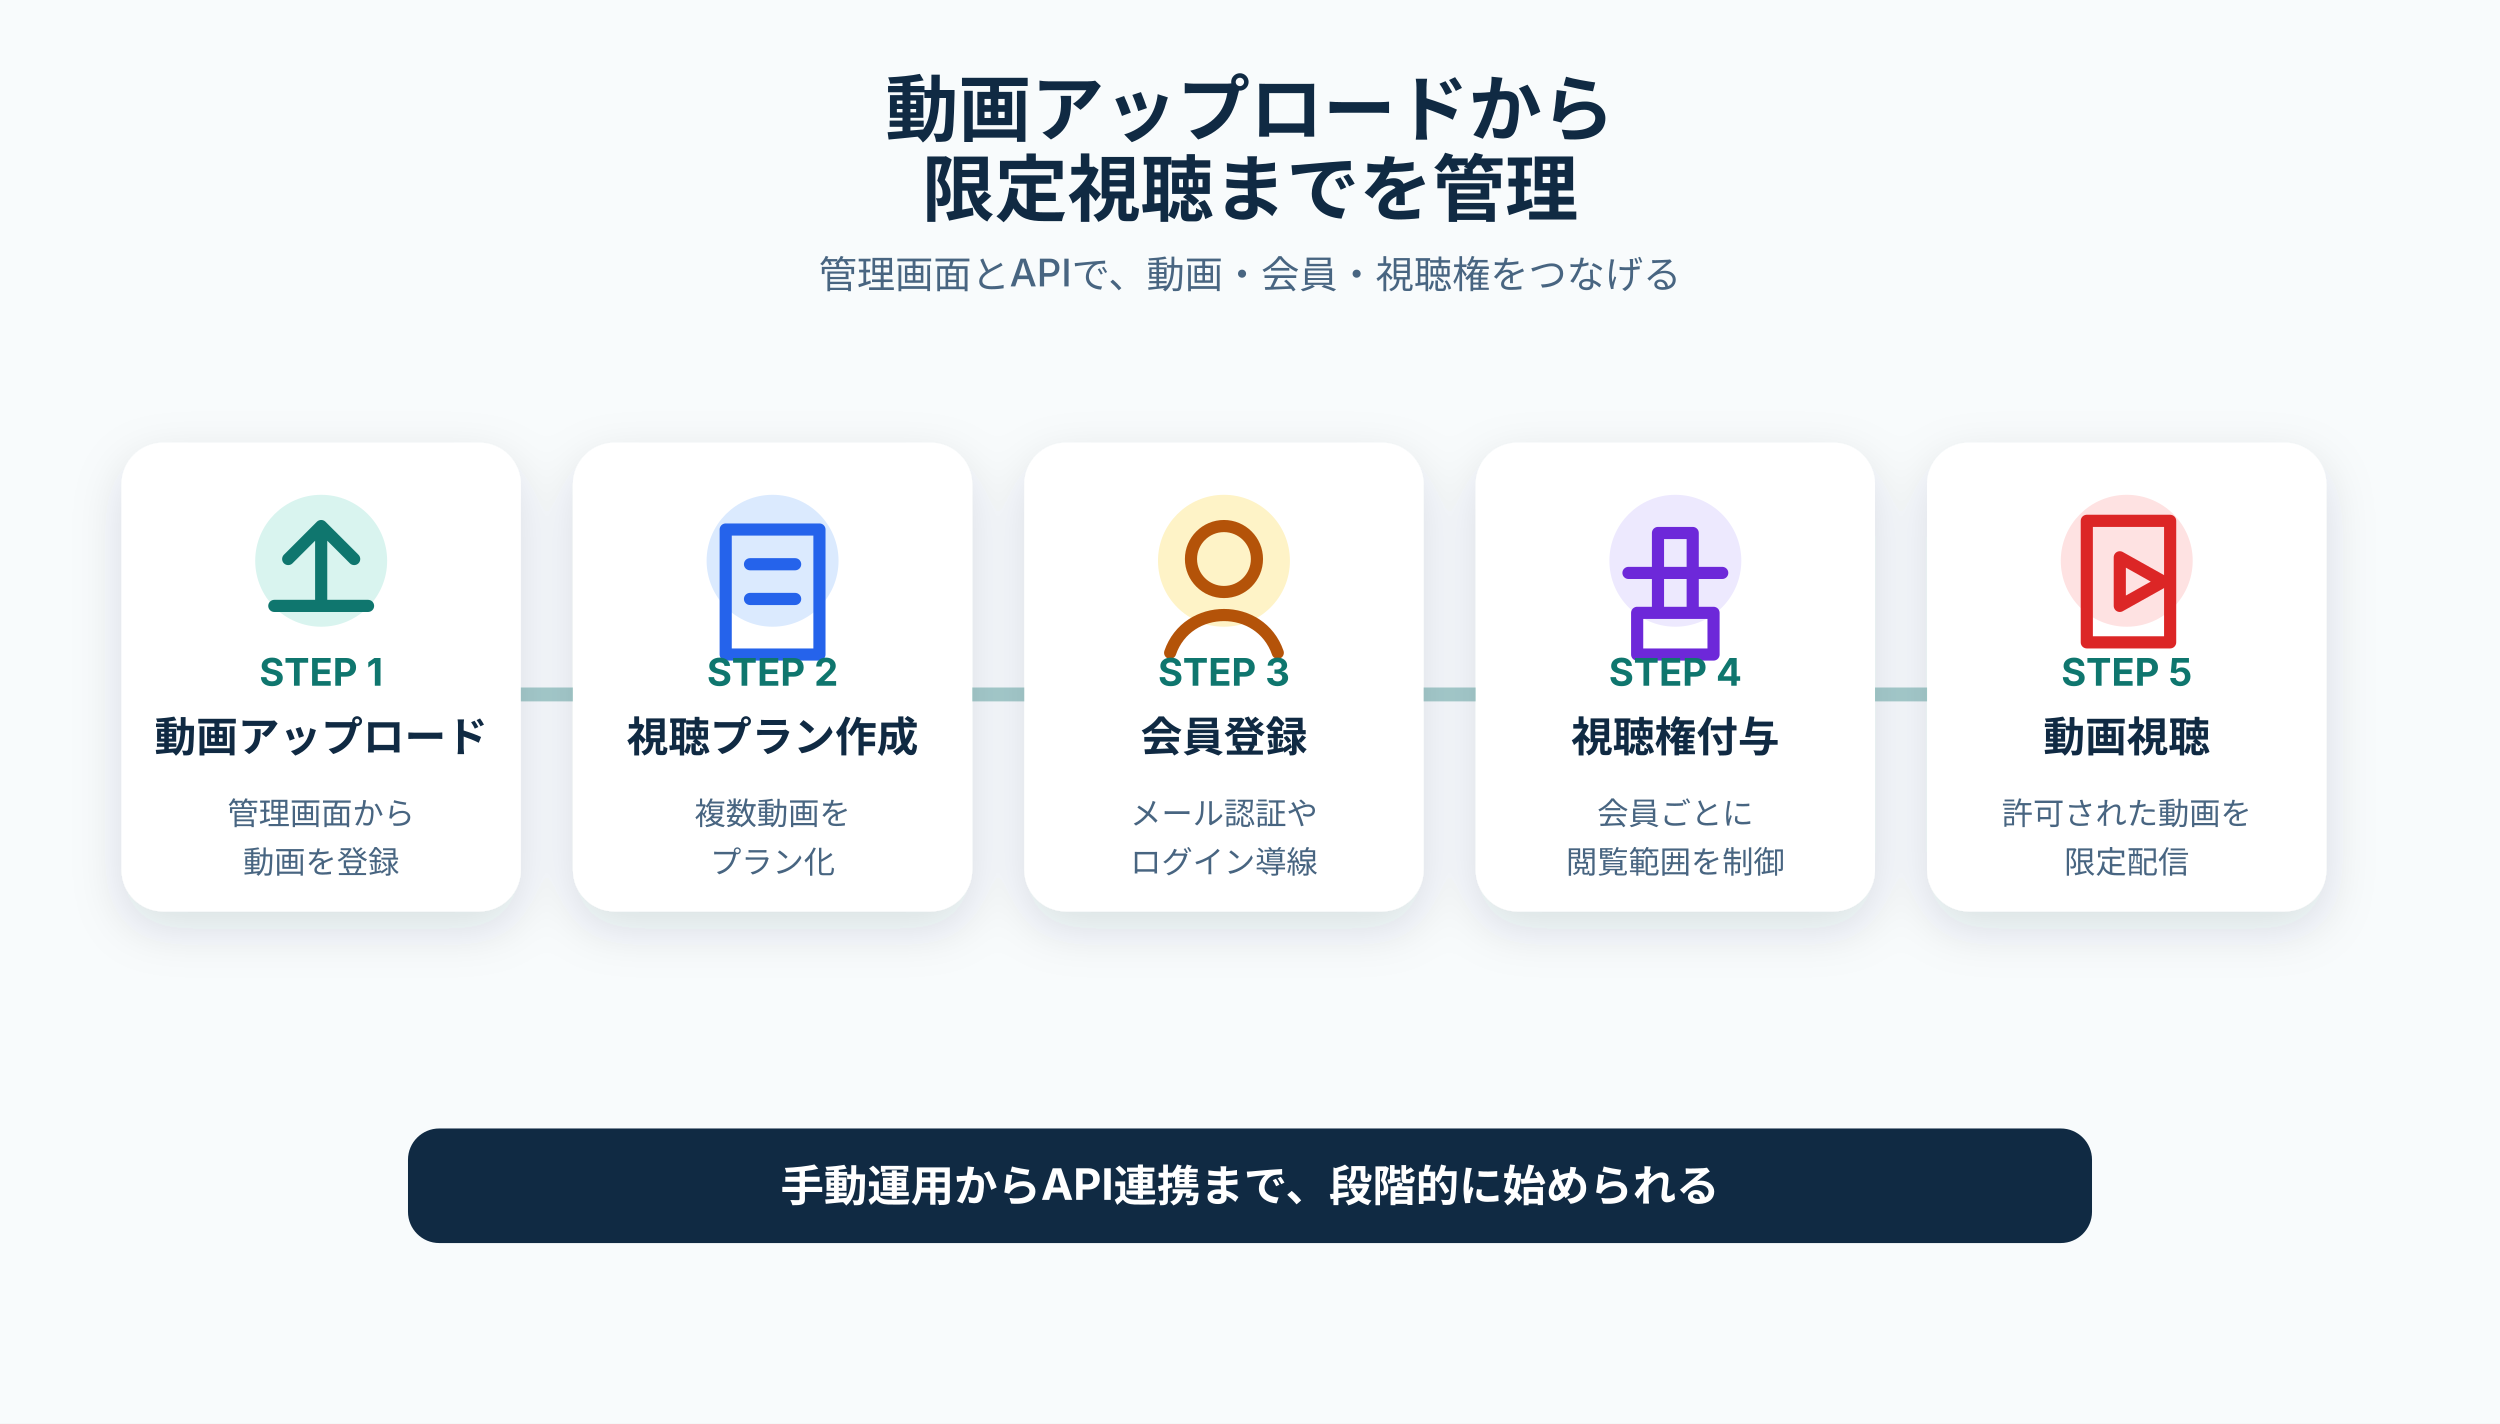
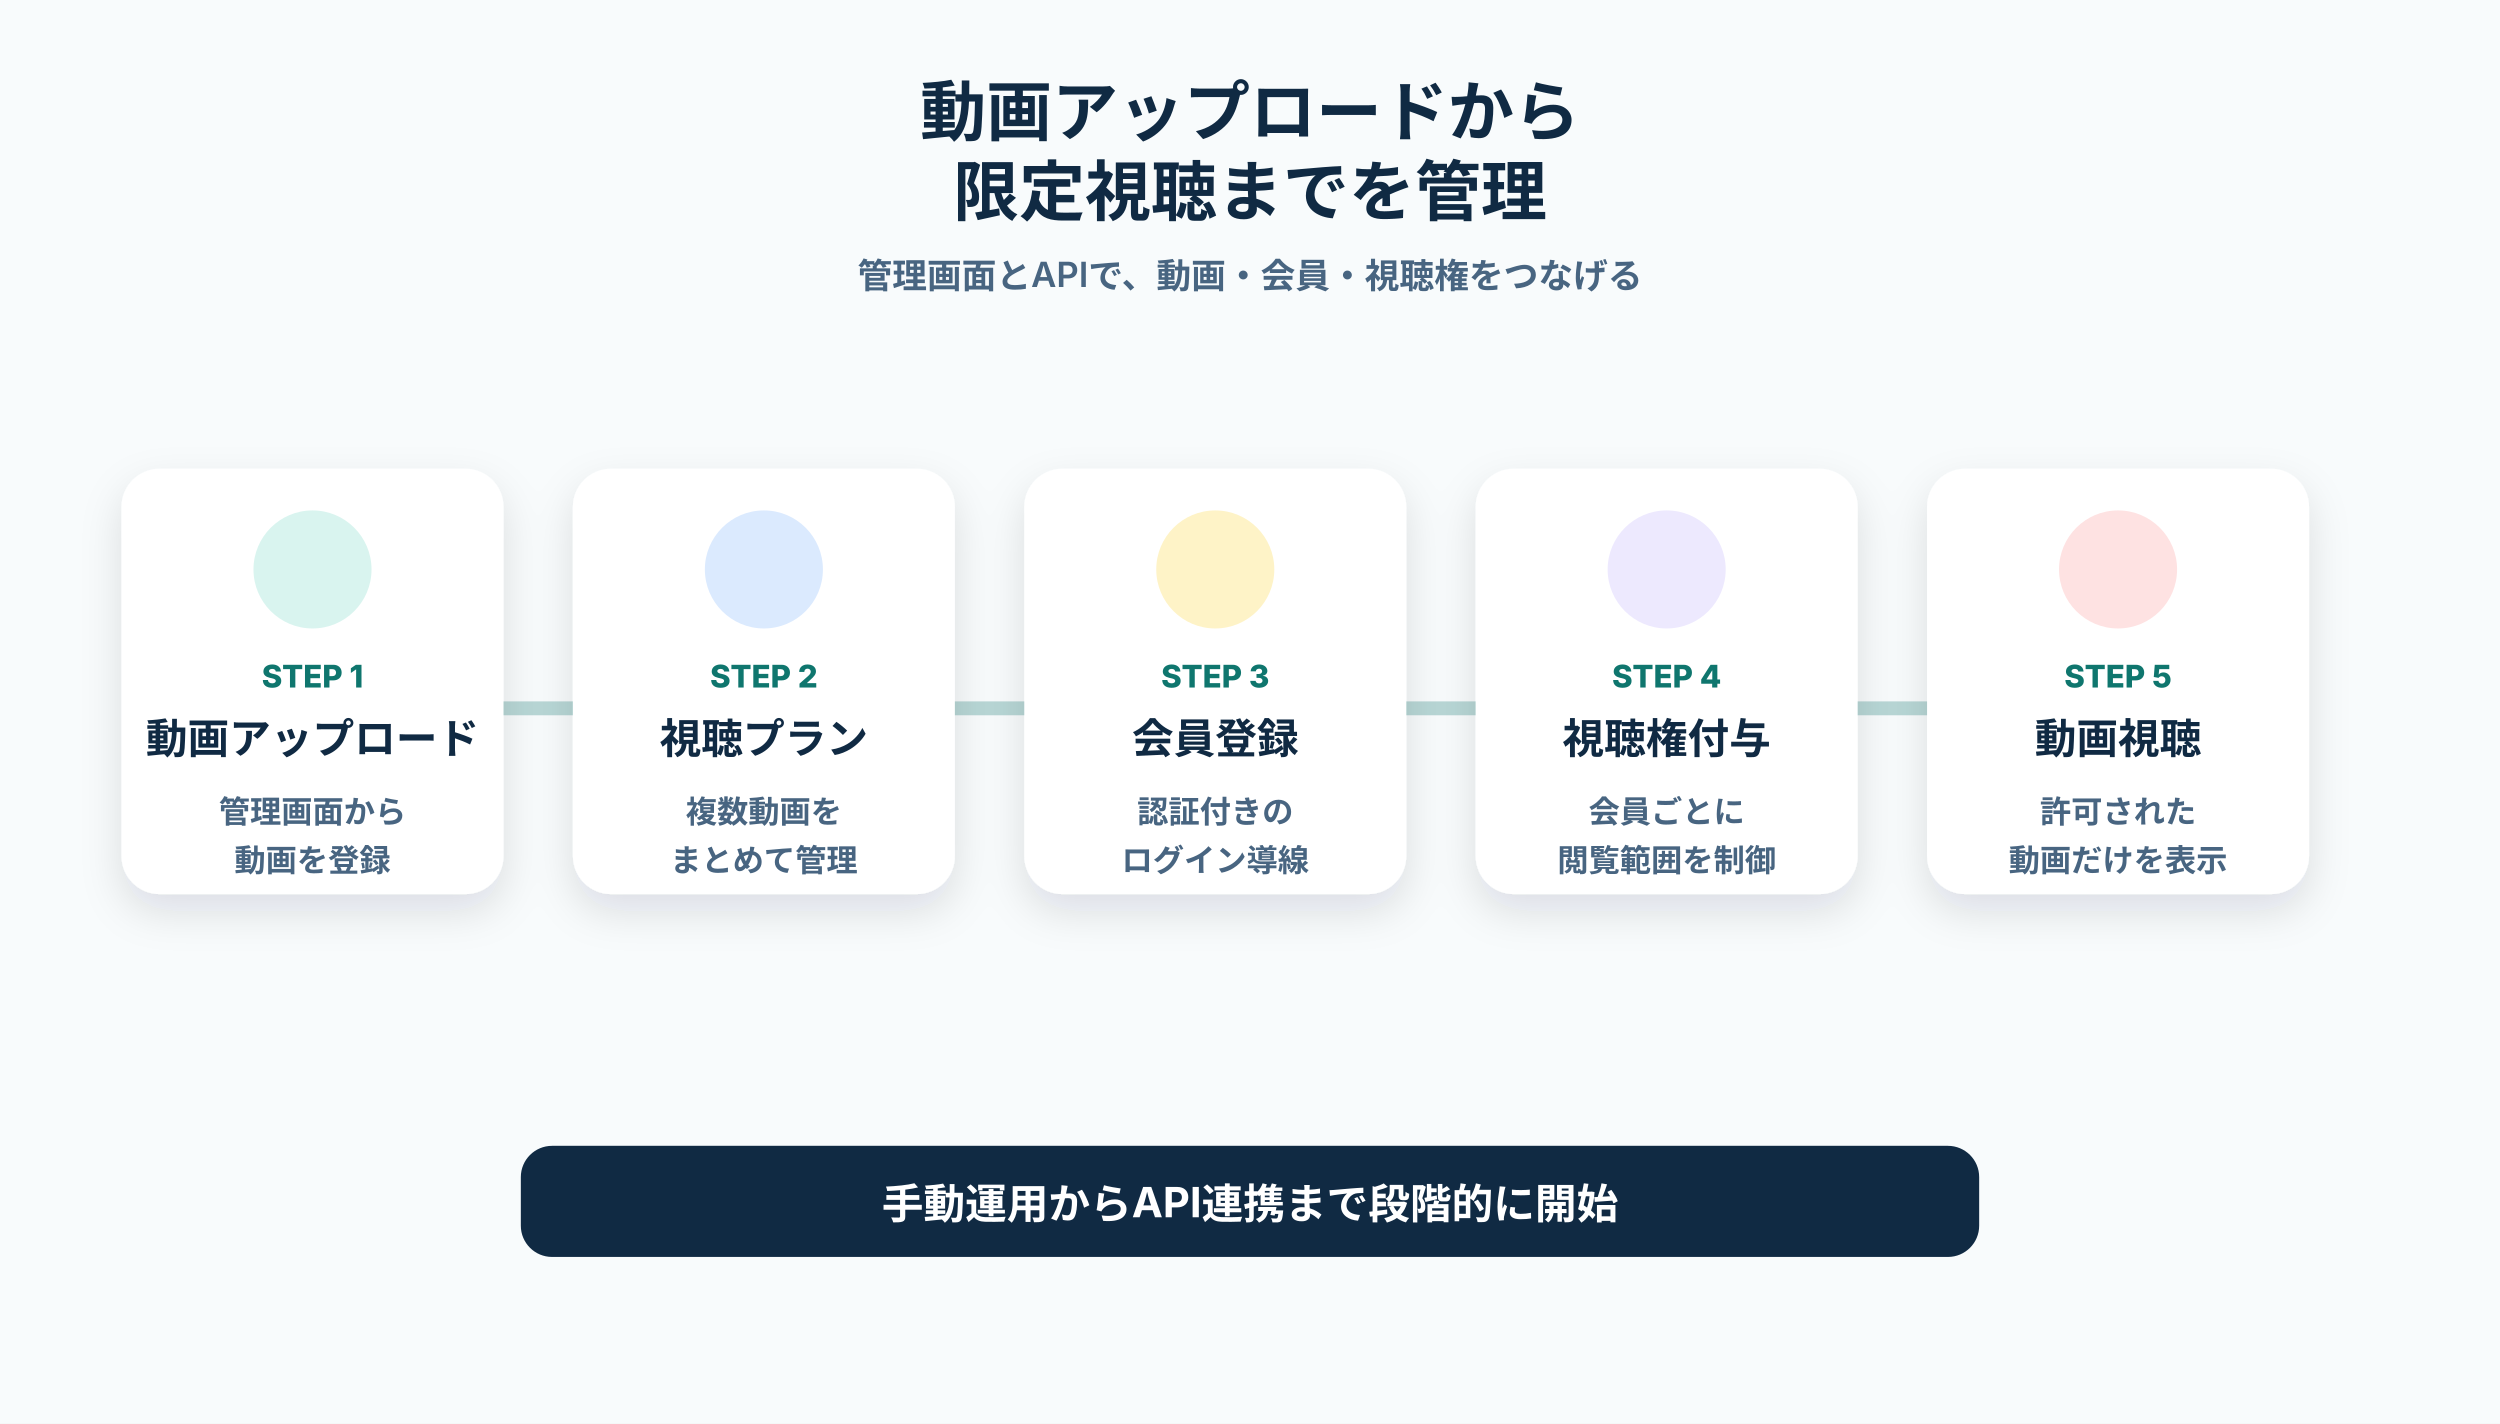
<svg xmlns="http://www.w3.org/2000/svg" width="1440" height="820" viewBox="0 0 1440 820" role="img" aria-labelledby="title desc">
  <defs>
+     <filter id="shadow" x="-18%" y="-18%" width="136%" height="136%">
+       <feDropShadow dx="0" dy="10" stdDeviation="12" flood-color="#0f2537" flood-opacity="0.12" />
+     </filter>
    <marker id="arrow" markerWidth="14" markerHeight="14" refX="12" refY="7" orient="auto">
      <path d="M2,2 L12,7 L2,12 Z" fill="#0f766e" />
    </marker>
-     <filter id="shadow" x="-25%" y="-25%" width="150%" height="150%">
-       <feDropShadow dx="0" dy="10" stdDeviation="14" flood-color="#12313f" flood-opacity="0.13" />
-     </filter>
    <style>
-       .title { font: 700 42px -apple-system, BlinkMacSystemFont, "Segoe UI", sans-serif; fill: #102a43; }
-       .subtitle { font: 500 22px -apple-system, BlinkMacSystemFont, "Segoe UI", sans-serif; fill: #486581; }
-       .step { font: 700 22px -apple-system, BlinkMacSystemFont, "Segoe UI", sans-serif; fill: #0f766e; }
-       .label { font: 700 24px -apple-system, BlinkMacSystemFont, "Segoe UI", sans-serif; fill: #102a43; }
-       .body { font: 500 18px -apple-system, BlinkMacSystemFont, "Segoe UI", sans-serif; fill: #486581; }
+       .h1{font:700 38px -apple-system,BlinkMacSystemFont,"Segoe UI",sans-serif;fill:#102a43}
+       .lead{font:600 20px -apple-system,BlinkMacSystemFont,"Segoe UI",sans-serif;fill:#486581}
+       .step{font:800 18px -apple-system,BlinkMacSystemFont,"Segoe UI",sans-serif;fill:#0f766e}
+       .label{font:700 24px -apple-system,BlinkMacSystemFont,"Segoe UI",sans-serif;fill:#102a43}
+       .body{font:600 18px -apple-system,BlinkMacSystemFont,"Segoe UI",sans-serif;fill:#486581}
+       .note{font:700 24px -apple-system,BlinkMacSystemFont,"Segoe UI",sans-serif;fill:#fff}
    </style>
  </defs>
  <rect width="1440" height="820" fill="#f8fbfc" />
-   <text x="720" y="78" text-anchor="middle" class="title">動画アップロードから</text>
-   <text x="720" y="124" text-anchor="middle" class="title">限定視聴までを管理</text>
-   <text x="720" y="166" text-anchor="middle" class="subtitle">管理画面とAPIで、動画・会員・視聴権をつなげる</text>
-   <path d="M215 400 H1225" stroke="#0f766e" stroke-width="8" fill="none" marker-end="url(#arrow)" opacity="0.35" />
+   <text x="720" y="78" text-anchor="middle" class="h1">動画アップロードから</text>
+   <text x="720" y="124" text-anchor="middle" class="h1">限定視聴までを管理</text>
+   <text x="720" y="166" text-anchor="middle" class="lead">管理画面とAPIで、動画・会員・視聴権をつなげる</text>
+   <path d="M218 408 H1222" stroke="#0f766e" stroke-width="8" fill="none" marker-end="url(#arrow)" opacity="0.28" />
  <g filter="url(#shadow)">
-     <rect x="70" y="255" width="230" height="270" rx="24" fill="#ffffff" />
-     <rect x="330" y="255" width="230" height="270" rx="24" fill="#ffffff" />
-     <rect x="590" y="255" width="230" height="270" rx="24" fill="#ffffff" />
-     <rect x="850" y="255" width="230" height="270" rx="24" fill="#ffffff" />
-     <rect x="1110" y="255" width="230" height="270" rx="24" fill="#ffffff" />
+     <rect x="70" y="270" width="220" height="245" rx="22" fill="#ffffff" />
+     <rect x="330" y="270" width="220" height="245" rx="22" fill="#ffffff" />
+     <rect x="590" y="270" width="220" height="245" rx="22" fill="#ffffff" />
+     <rect x="850" y="270" width="220" height="245" rx="22" fill="#ffffff" />
+     <rect x="1110" y="270" width="220" height="245" rx="22" fill="#ffffff" />
  </g>
-   <g transform="translate(70 255)">
-     <circle cx="115" cy="68" r="38" fill="#d9f4ef" />
-     <path d="M115 92V48M96 67l19-19l19 19M88 94h54" fill="none" stroke="#0f766e" stroke-width="7" stroke-linecap="round" stroke-linejoin="round" />
-     <text x="115" y="140" text-anchor="middle" class="step">STEP 1</text>
-     <text x="115" y="178" text-anchor="middle" class="label">動画アップロード</text>
-     <text x="115" y="220" text-anchor="middle" class="body">管理画面から</text>
-     <text x="115" y="248" text-anchor="middle" class="body">動画を登録</text>
+   <g transform="translate(70 270)">
+     <circle cx="110" cy="58" r="34" fill="#d9f4ef" />
+     <text x="110" y="126" text-anchor="middle" class="step">STEP 1</text>
+     <text x="110" y="164" text-anchor="middle" class="label">動画アップロード</text>
+     <text x="110" y="204" text-anchor="middle" class="body">管理画面から</text>
+     <text x="110" y="232" text-anchor="middle" class="body">動画を登録</text>
  </g>
-   <g transform="translate(330 255)">
-     <circle cx="115" cy="68" r="38" fill="#dbeafe" />
-     <path d="M88 50h54v72H88zM102 70h26M102 90h26" fill="none" stroke="#2563eb" stroke-width="7" stroke-linecap="round" stroke-linejoin="round" />
-     <text x="115" y="140" text-anchor="middle" class="step">STEP 2</text>
-     <text x="115" y="178" text-anchor="middle" class="label">視聴プラン作成</text>
-     <text x="115" y="220" text-anchor="middle" class="body">複数動画を</text>
-     <text x="115" y="248" text-anchor="middle" class="body">プラン化</text>
+   <g transform="translate(330 270)">
+     <circle cx="110" cy="58" r="34" fill="#dbeafe" />
+     <text x="110" y="126" text-anchor="middle" class="step">STEP 2</text>
+     <text x="110" y="164" text-anchor="middle" class="label">視聴プラン</text>
+     <text x="110" y="204" text-anchor="middle" class="body">複数動画を</text>
+     <text x="110" y="232" text-anchor="middle" class="body">まとめて管理</text>
  </g>
-   <g transform="translate(590 255)">
-     <circle cx="115" cy="68" r="38" fill="#fef3c7" />
-     <path d="M115 48a19 19 0 1 0 0 38a19 19 0 0 0 0-38zM84 121c10-29 52-29 62 0" fill="none" stroke="#b45309" stroke-width="7" stroke-linecap="round" stroke-linejoin="round" />
-     <text x="115" y="140" text-anchor="middle" class="step">STEP 3</text>
-     <text x="115" y="178" text-anchor="middle" class="label">会員登録</text>
-     <text x="115" y="220" text-anchor="middle" class="body">メール認証や</text>
-     <text x="115" y="248" text-anchor="middle" class="body">ログイン導線</text>
+   <g transform="translate(590 270)">
+     <circle cx="110" cy="58" r="34" fill="#fef3c7" />
+     <text x="110" y="126" text-anchor="middle" class="step">STEP 3</text>
+     <text x="110" y="164" text-anchor="middle" class="label">会員登録</text>
+     <text x="110" y="204" text-anchor="middle" class="body">認証付きの</text>
+     <text x="110" y="232" text-anchor="middle" class="body">ログイン導線</text>
  </g>
-   <g transform="translate(850 255)">
-     <circle cx="115" cy="68" r="38" fill="#ede9fe" />
-     <path d="M88 75h54M105 52h20v46h-20zM93 98h44v24H93z" fill="none" stroke="#6d28d9" stroke-width="7" stroke-linecap="round" stroke-linejoin="round" />
-     <text x="115" y="140" text-anchor="middle" class="step">STEP 4</text>
-     <text x="115" y="178" text-anchor="middle" class="label">視聴権付与</text>
-     <text x="115" y="220" text-anchor="middle" class="body">会員ごとに</text>
-     <text x="115" y="248" text-anchor="middle" class="body">閲覧範囲を制御</text>
+   <g transform="translate(850 270)">
+     <circle cx="110" cy="58" r="34" fill="#ede9fe" />
+     <text x="110" y="126" text-anchor="middle" class="step">STEP 4</text>
+     <text x="110" y="164" text-anchor="middle" class="label">視聴権付与</text>
+     <text x="110" y="204" text-anchor="middle" class="body">会員ごとに</text>
+     <text x="110" y="232" text-anchor="middle" class="body">閲覧範囲を制御</text>
  </g>
-   <g transform="translate(1110 255)">
-     <circle cx="115" cy="68" r="38" fill="#fee2e2" />
-     <path d="M92 45h48v70H92zM111 66l25 14l-25 14z" fill="none" stroke="#dc2626" stroke-width="7" stroke-linecap="round" stroke-linejoin="round" />
-     <text x="115" y="140" text-anchor="middle" class="step">STEP 5</text>
-     <text x="115" y="178" text-anchor="middle" class="label">動画視聴</text>
-     <text x="115" y="220" text-anchor="middle" class="body">許可された動画を</text>
-     <text x="115" y="248" text-anchor="middle" class="body">限定配信</text>
+   <g transform="translate(1110 270)">
+     <circle cx="110" cy="58" r="34" fill="#fee2e2" />
+     <text x="110" y="126" text-anchor="middle" class="step">STEP 5</text>
+     <text x="110" y="164" text-anchor="middle" class="label">動画視聴</text>
+     <text x="110" y="204" text-anchor="middle" class="body">許可された</text>
+     <text x="110" y="232" text-anchor="middle" class="body">動画だけを表示</text>
  </g>
-   <rect x="235" y="650" width="970" height="66" rx="18" fill="#102a43" />
-   <text x="720" y="692" text-anchor="middle" style="font: 700 25px -apple-system, BlinkMacSystemFont, 'Segoe UI', sans-serif; fill: #fff;">手動運用からAPI連携まで、段階的に始められる</text>
+   <rect x="300" y="660" width="840" height="64" rx="18" fill="#102a43" />
+   <text x="720" y="702" text-anchor="middle" class="note">手動運用からAPI連携まで段階的に開始</text>
</svg>
